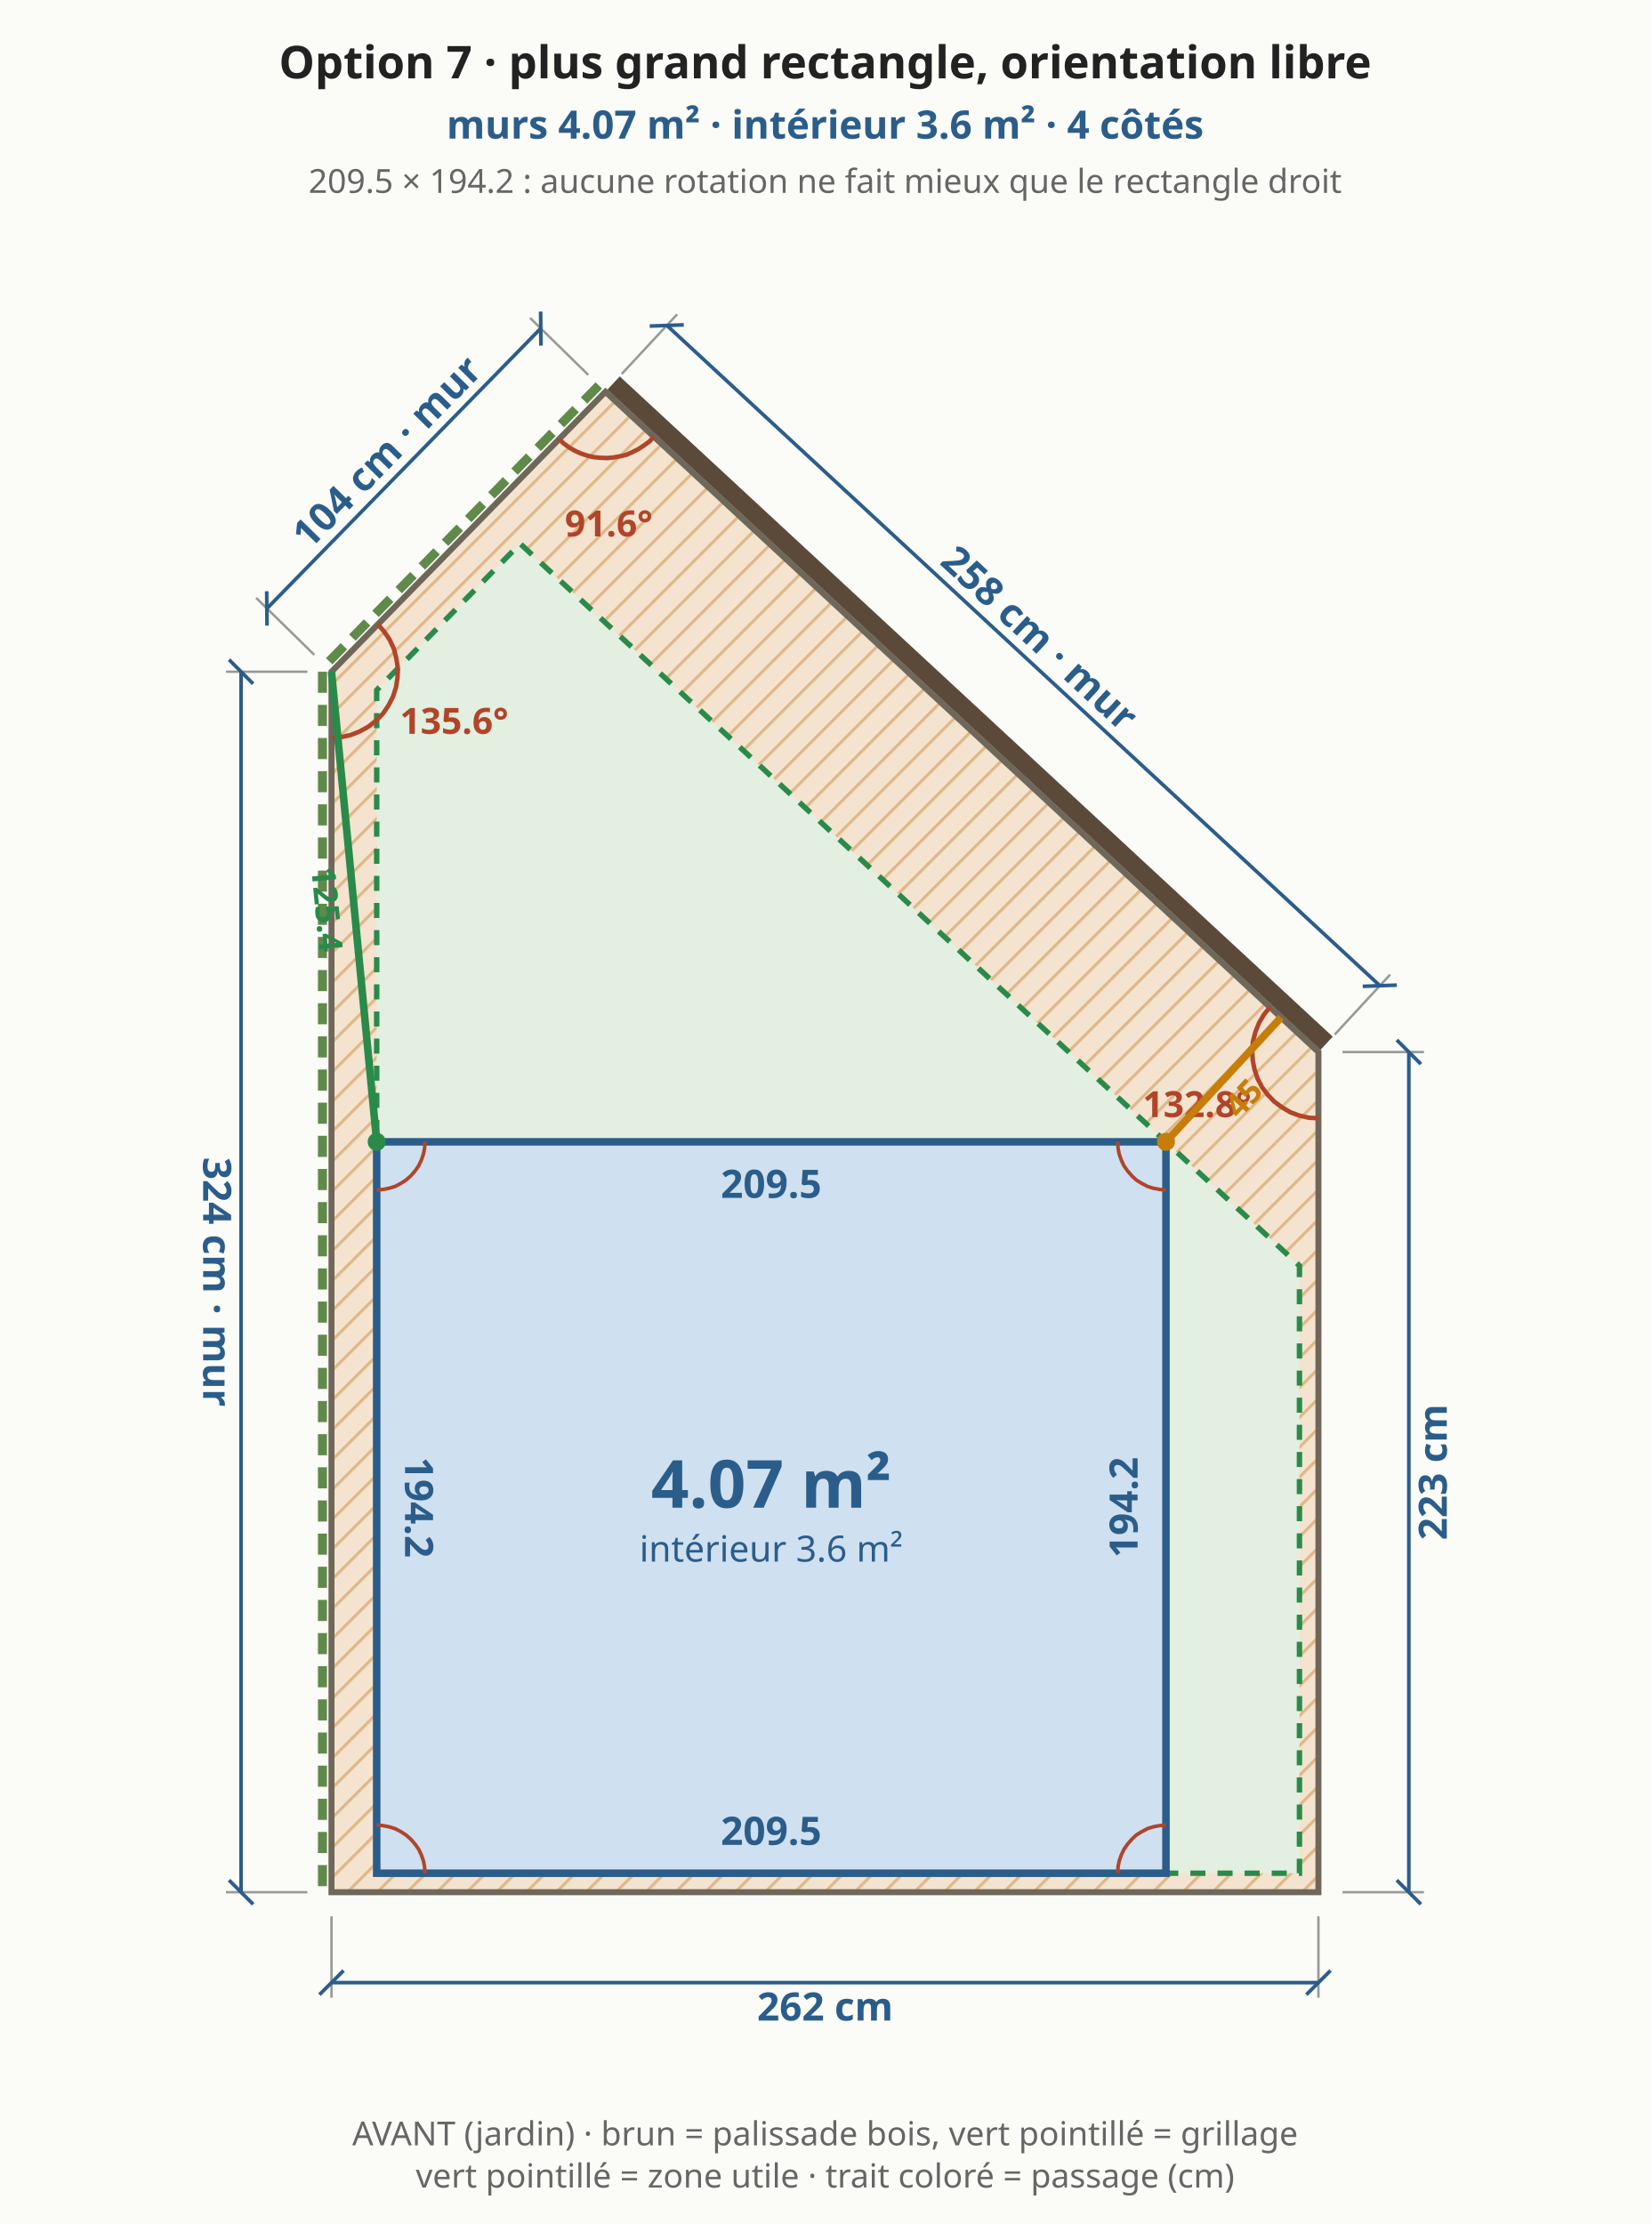
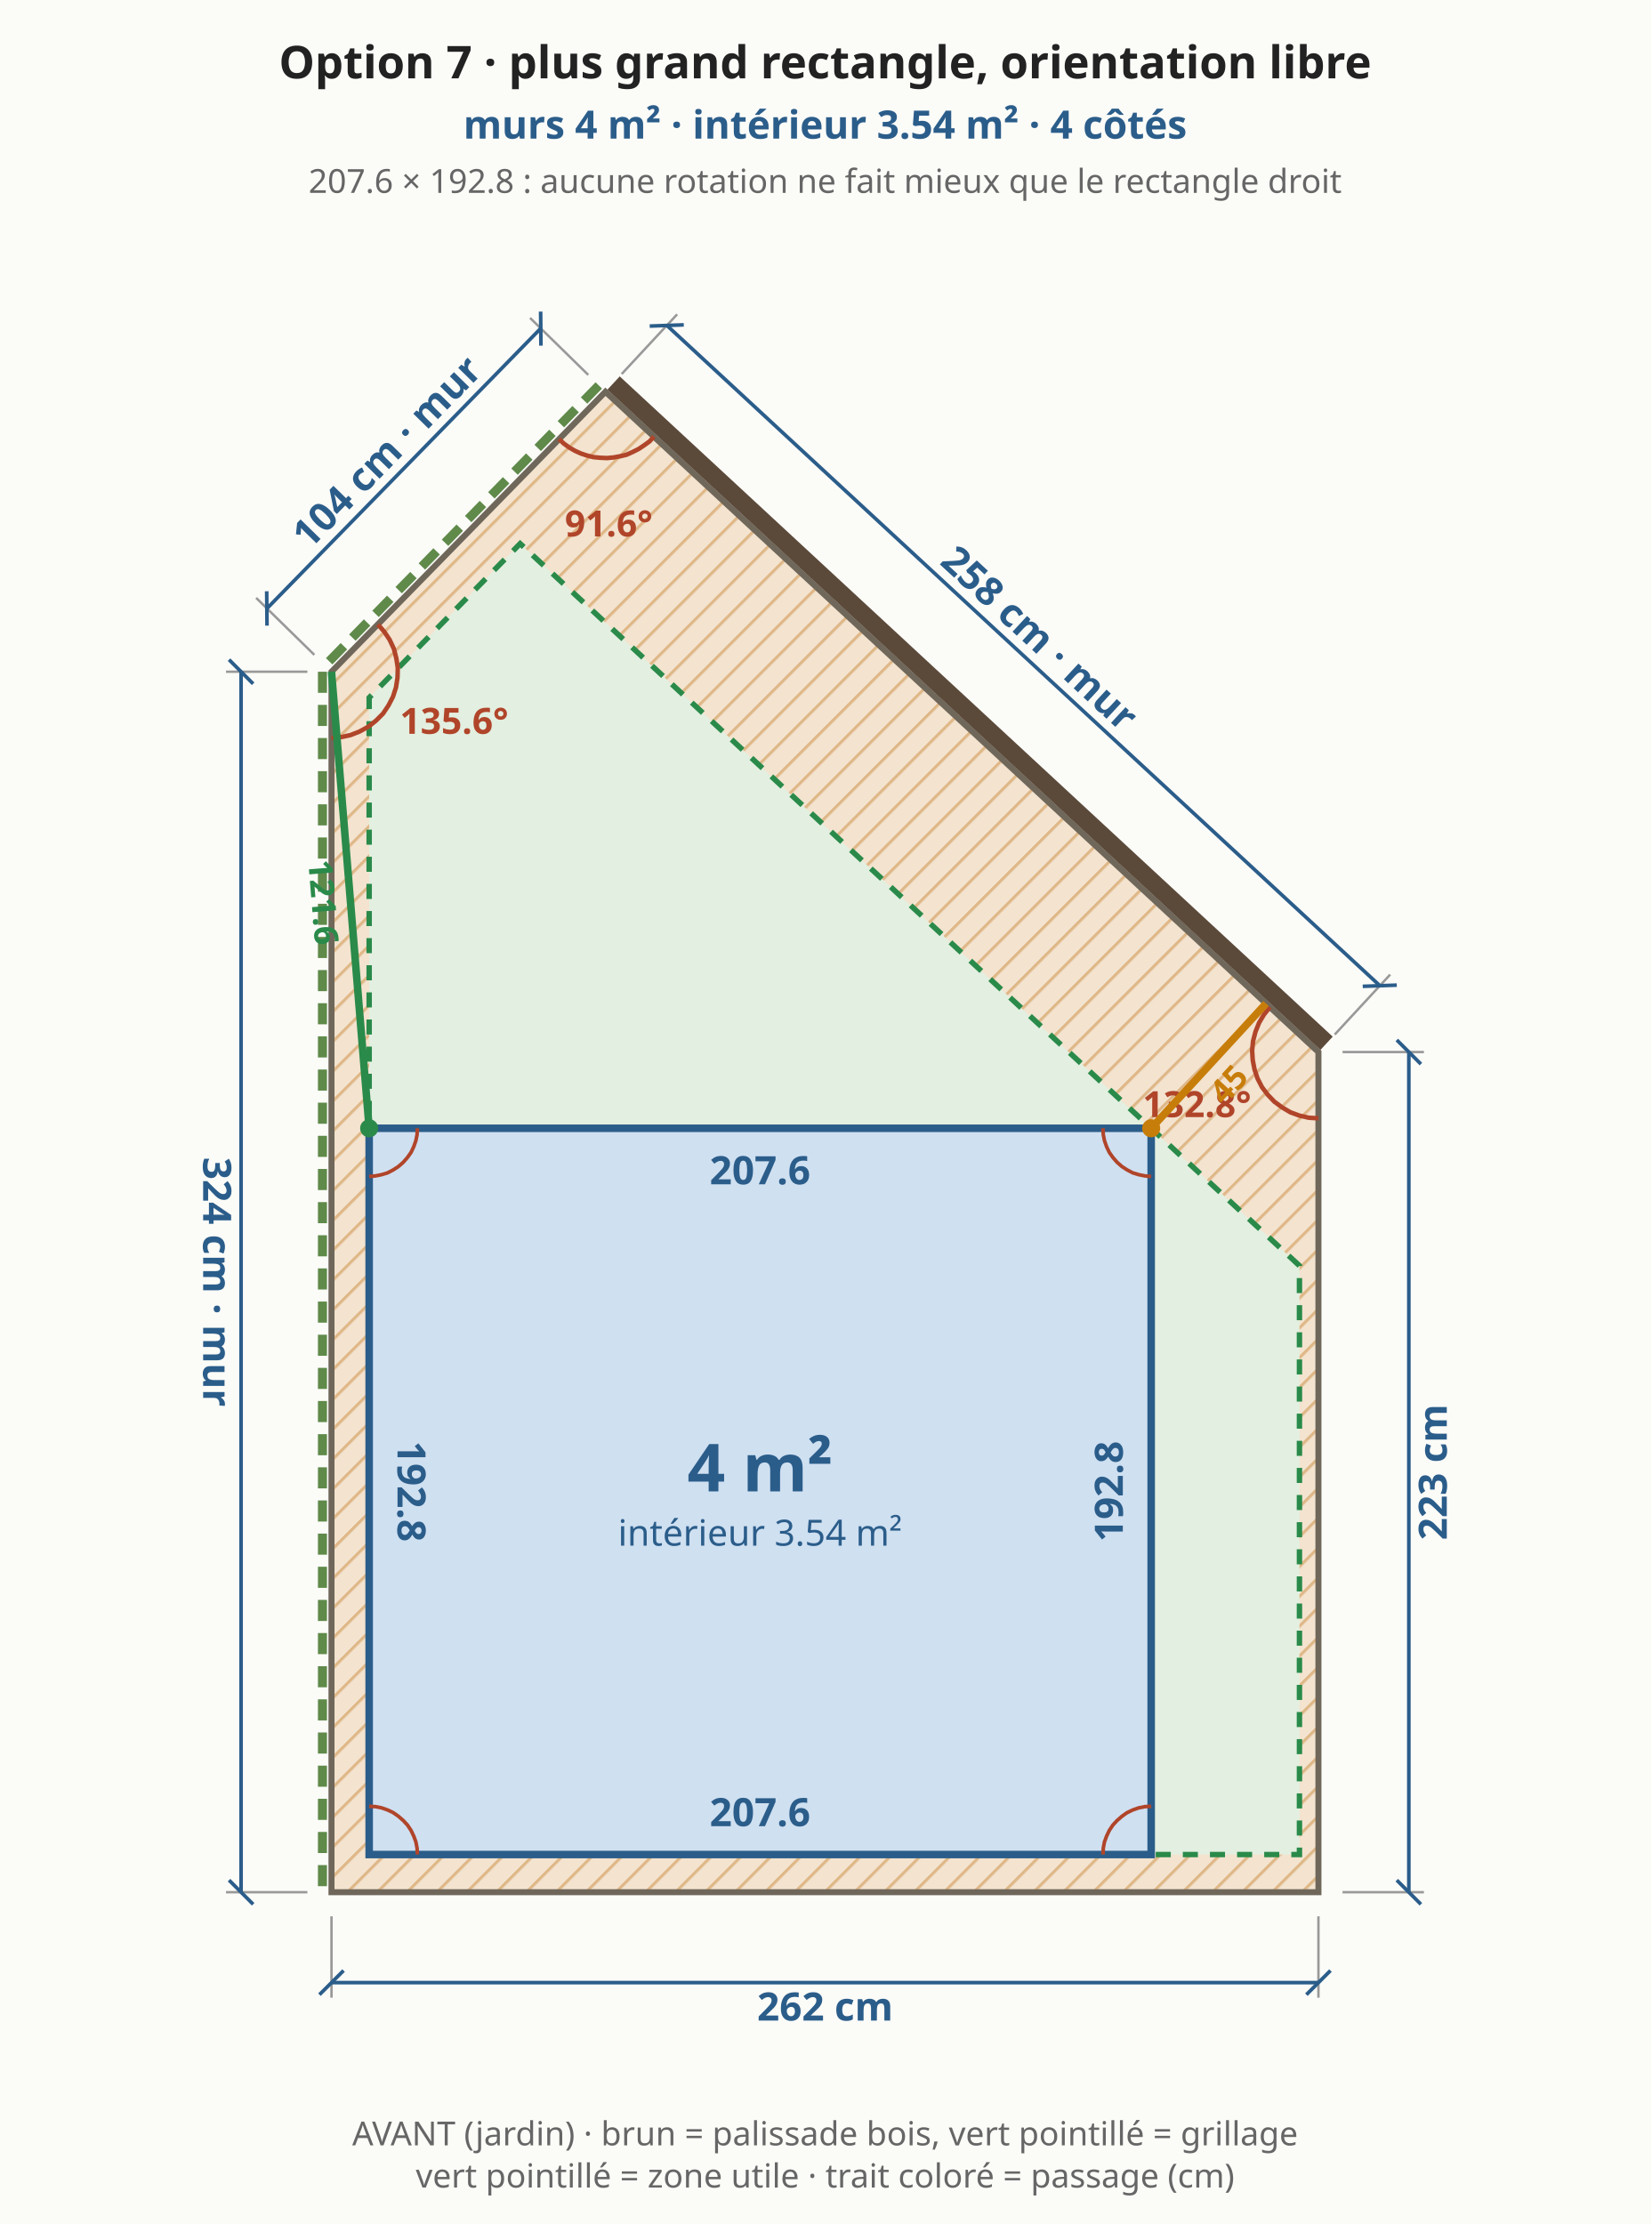
<svg xmlns="http://www.w3.org/2000/svg" viewBox="0 0 548 738" font-family="system-ui,sans-serif" font-size="13">
  <rect width="548" height="738" fill="#fbfbf8" />
  <defs>
    <pattern id="bande" width="7" height="7" patternUnits="userSpaceOnUse" patternTransform="rotate(45)">
      <rect width="7" height="7" fill="#f3e3cf" />
      <line x1="0" y1="0" x2="0" y2="7" stroke="#e0b98a" stroke-width="2" />
    </pattern>
  </defs>
  <polygon points="110.0,627.9 437.5,627.9 437.5,349.1 200.9,130.0 110.0,222.9" fill="url(#bande)" stroke="#6f675a" stroke-width="2" />
-   <polygon points="125.0,621.6 431.2,621.6 431.2,420.0 172.6,180.4 125.0,229.0" fill="#e3efe0" stroke="#2a8a4a" stroke-width="1.8" stroke-dasharray="5 4" />
+   <polygon points="122.5,615.4 431.2,615.4 431.2,420.0 172.6,180.4 122.5,231.5" fill="#e3efe0" stroke="#2a8a4a" stroke-width="1.8" stroke-dasharray="5 4" />
  <line x1="110.0" y1="635.9" x2="110.0" y2="662.9" stroke="#999" stroke-width="0.8" />
  <line x1="437.5" y1="635.9" x2="437.5" y2="662.9" stroke="#999" stroke-width="0.8" />
  <line x1="110.0" y1="657.9" x2="437.5" y2="657.9" stroke="#2b5d8a" stroke-width="1.2" />
  <line x1="106.0" y1="661.9" x2="114.0" y2="653.9" stroke="#2b5d8a" stroke-width="1.2" />
  <line x1="433.5" y1="661.9" x2="441.5" y2="653.9" stroke="#2b5d8a" stroke-width="1.2" />
  <text x="273.8" y="665.9" text-anchor="middle" dominant-baseline="middle" fill="#2b5d8a" font-size="13" font-weight="bold" transform="rotate(0.0 273.8 665.9)">262 cm</text>
  <line x1="445.5" y1="627.9" x2="472.5" y2="627.9" stroke="#999" stroke-width="0.8" />
  <line x1="445.5" y1="349.1" x2="472.5" y2="349.1" stroke="#999" stroke-width="0.8" />
  <line x1="467.5" y1="627.9" x2="467.5" y2="349.1" stroke="#2b5d8a" stroke-width="1.2" />
  <line x1="471.5" y1="631.9" x2="463.5" y2="623.9" stroke="#2b5d8a" stroke-width="1.2" />
  <line x1="471.5" y1="353.1" x2="463.5" y2="345.1" stroke="#2b5d8a" stroke-width="1.2" />
  <text x="475.5" y="488.5" text-anchor="middle" dominant-baseline="middle" fill="#2b5d8a" font-size="13" font-weight="bold" transform="rotate(-90.0 475.5 488.5)">223 cm</text>
  <line x1="440.2" y1="346.2" x2="203.6" y2="127.1" stroke="#5b4a3a" stroke-width="6" />
  <line x1="442.9" y1="343.3" x2="461.3" y2="323.4" stroke="#999" stroke-width="0.8" />
  <line x1="206.3" y1="124.1" x2="224.7" y2="104.3" stroke="#999" stroke-width="0.8" />
  <line x1="457.9" y1="327.1" x2="221.3" y2="108.0" stroke="#2b5d8a" stroke-width="1.2" />
  <line x1="463.5" y1="326.9" x2="452.2" y2="327.3" stroke="#2b5d8a" stroke-width="1.2" />
  <line x1="226.9" y1="107.8" x2="215.6" y2="108.2" stroke="#2b5d8a" stroke-width="1.2" />
  <text x="345.0" y="211.7" text-anchor="middle" dominant-baseline="middle" fill="#2b5d8a" font-size="13" font-weight="bold" transform="rotate(42.8 345.0 211.7)">258 cm · mur</text>
  <line x1="198.7" y1="127.9" x2="107.9" y2="220.8" stroke="#5f8a4a" stroke-width="3" stroke-dasharray="7 4" />
  <line x1="195.2" y1="124.4" x2="175.9" y2="105.5" stroke="#999" stroke-width="0.8" />
  <line x1="104.3" y1="217.3" x2="85.0" y2="198.4" stroke="#999" stroke-width="0.8" />
  <line x1="179.4" y1="109.0" x2="88.6" y2="201.9" stroke="#2b5d8a" stroke-width="1.2" />
  <line x1="179.4" y1="103.4" x2="179.5" y2="114.7" stroke="#2b5d8a" stroke-width="1.2" />
  <line x1="88.5" y1="196.2" x2="88.6" y2="207.6" stroke="#2b5d8a" stroke-width="1.2" />
  <text x="128.3" y="149.9" text-anchor="middle" dominant-baseline="middle" fill="#2b5d8a" font-size="13" font-weight="bold" transform="rotate(-45.6 128.3 149.9)">104 cm · mur</text>
  <line x1="107.0" y1="222.9" x2="107.0" y2="627.9" stroke="#5f8a4a" stroke-width="3" stroke-dasharray="7 4" />
  <line x1="102.0" y1="222.9" x2="75.0" y2="222.9" stroke="#999" stroke-width="0.8" />
  <line x1="102.0" y1="627.9" x2="75.0" y2="627.9" stroke="#999" stroke-width="0.8" />
  <line x1="80.0" y1="222.9" x2="80.0" y2="627.9" stroke="#2b5d8a" stroke-width="1.2" />
  <line x1="76.0" y1="218.9" x2="84.0" y2="226.9" stroke="#2b5d8a" stroke-width="1.2" />
  <line x1="76.0" y1="623.9" x2="84.0" y2="631.9" stroke="#2b5d8a" stroke-width="1.2" />
  <text x="72.0" y="425.4" text-anchor="middle" dominant-baseline="middle" fill="#2b5d8a" font-size="13" font-weight="bold" transform="rotate(90.0 72.0 425.4)">324 cm · mur</text>
  <polyline points="421.4,334.2 419.4,336.7 417.8,339.4 416.6,342.4 415.8,345.5 415.5,348.6 415.7,351.8 416.3,354.9 417.3,357.9 418.8,360.8 420.7,363.3 422.9,365.6 425.5,367.5 428.2,369.1 431.2,370.2 434.3,370.9 437.5,371.1" fill="none" stroke="#b0452a" stroke-width="1.5" />
  <text x="397.2" y="370.7" text-anchor="middle" fill="#b0452a" font-size="12" font-weight="bold">132.8°</text>
  <polyline points="185.5,145.7 187.1,147.2 188.9,148.5 190.8,149.6 192.8,150.5 194.9,151.2 197.0,151.7 199.2,151.9 201.4,152.0 203.6,151.8 205.8,151.4 207.9,150.9 209.9,150.0 211.9,149.0 213.7,147.8 215.5,146.5 217.0,144.9" fill="none" stroke="#b0452a" stroke-width="1.5" />
  <text x="202.0" y="178.0" text-anchor="middle" fill="#b0452a" font-size="12" font-weight="bold">91.6°</text>
  <polyline points="110.0,244.9 113.2,244.6 116.4,243.9 119.4,242.7 122.3,241.1 124.8,239.1 127.1,236.8 128.9,234.1 130.4,231.2 131.4,228.1 131.9,224.9 132.0,221.6 131.5,218.4 130.7,215.3 129.3,212.3 127.5,209.6 125.4,207.2" fill="none" stroke="#b0452a" stroke-width="1.5" />
  <text x="150.7" y="243.5" text-anchor="middle" fill="#b0452a" font-size="12" font-weight="bold">135.6°</text>
-   <polygon points="125.0,621.6 386.9,621.6 386.9,378.9 125.0,378.9" fill="#cfe0f1" stroke="#2b5d8a" stroke-width="2.5" />
-   <text x="255.9" y="607.6" text-anchor="middle" dominant-baseline="middle" fill="#2b5d8a" font-size="13" font-weight="bold" transform="rotate(0.0 255.9 607.6)">209.5</text>
-   <text x="372.9" y="500.2" text-anchor="middle" dominant-baseline="middle" fill="#2b5d8a" font-size="13" font-weight="bold" transform="rotate(-90.0 372.9 500.2)">194.2</text>
-   <text x="255.9" y="392.9" text-anchor="middle" dominant-baseline="middle" fill="#2b5d8a" font-size="13" font-weight="bold" transform="rotate(0.0 255.9 392.9)">209.5</text>
-   <text x="139.0" y="500.2" text-anchor="middle" dominant-baseline="middle" fill="#2b5d8a" font-size="13" font-weight="bold" transform="rotate(90.0 139.0 500.2)">194.2</text>
-   <polyline points="141.0,621.6 140.9,619.5 140.5,617.5 139.8,615.5 138.9,613.6 137.7,611.9 136.3,610.3 134.7,608.9 133.0,607.8 131.1,606.8 129.1,606.2 127.1,605.8 125.0,605.6" fill="none" stroke="#b0452a" stroke-width="1.2" />
-   <polyline points="386.9,605.6 384.8,605.8 382.7,606.2 380.8,606.8 378.9,607.8 377.1,608.9 375.6,610.3 374.2,611.9 373.0,613.6 372.1,615.5 371.4,617.5 371.0,619.5 370.9,621.6" fill="none" stroke="#b0452a" stroke-width="1.2" />
-   <polyline points="370.9,378.9 371.0,381.0 371.4,383.0 372.1,385.0 373.0,386.9 374.2,388.6 375.6,390.2 377.1,391.6 378.9,392.7 380.8,393.7 382.7,394.3 384.8,394.7 386.9,394.9" fill="none" stroke="#b0452a" stroke-width="1.2" />
-   <polyline points="125.0,394.9 127.1,394.7 129.1,394.3 131.1,393.7 133.0,392.7 134.7,391.6 136.3,390.2 137.7,388.6 138.9,386.9 139.8,385.0 140.5,383.0 140.9,381.0 141.0,378.9" fill="none" stroke="#b0452a" stroke-width="1.2" />
-   <line x1="386.9" y1="378.9" x2="425.1" y2="337.6" stroke="#c77d0a" stroke-width="2.5" />
-   <circle cx="386.9" cy="378.9" r="3" fill="#c77d0a" />
-   <text x="412.6" y="364.4" text-anchor="middle" dominant-baseline="middle" fill="#c77d0a" font-size="11" font-weight="bold" transform="rotate(-47.2 412.6 364.4)">45</text>
-   <line x1="125.0" y1="378.9" x2="110.0" y2="222.9" stroke="#2a8a4a" stroke-width="2.5" />
-   <circle cx="125.0" cy="378.9" r="3" fill="#2a8a4a" />
-   <text x="108.5" y="301.7" text-anchor="middle" dominant-baseline="middle" fill="#2a8a4a" font-size="11" font-weight="bold" transform="rotate(84.5 108.5 301.7)">125.4</text>
-   <text x="255.9" y="500.3" text-anchor="middle" fill="#2b5d8a" font-size="22" font-weight="bold">4.07 m²</text>
-   <text x="255.9" y="518.2" text-anchor="middle" fill="#2b5d8a" font-size="12" font-weight="normal">intérieur 3.6 m²</text>
+   <polygon points="122.5,615.4 382.0,615.4 382.0,374.4 122.5,374.4" fill="#cfe0f1" stroke="#2b5d8a" stroke-width="2.5" />
+   <text x="252.2" y="601.4" text-anchor="middle" dominant-baseline="middle" fill="#2b5d8a" font-size="13" font-weight="bold" transform="rotate(0.0 252.2 601.4)">207.6</text>
+   <text x="368.0" y="494.9" text-anchor="middle" dominant-baseline="middle" fill="#2b5d8a" font-size="13" font-weight="bold" transform="rotate(-90.0 368.0 494.9)">192.8</text>
+   <text x="252.2" y="388.4" text-anchor="middle" dominant-baseline="middle" fill="#2b5d8a" font-size="13" font-weight="bold" transform="rotate(0.0 252.2 388.4)">207.6</text>
+   <text x="136.5" y="494.9" text-anchor="middle" dominant-baseline="middle" fill="#2b5d8a" font-size="13" font-weight="bold" transform="rotate(90.0 136.5 494.9)">192.8</text>
+   <polyline points="138.5,615.4 138.4,613.3 138.0,611.2 137.3,609.3 136.4,607.4 135.2,605.6 133.8,604.1 132.2,602.7 130.5,601.5 128.6,600.6 126.6,599.9 124.6,599.5 122.5,599.4" fill="none" stroke="#b0452a" stroke-width="1.2" />
+   <polyline points="382.0,599.4 379.9,599.5 377.9,599.9 375.9,600.6 374.0,601.5 372.3,602.7 370.7,604.1 369.3,605.6 368.1,607.4 367.2,609.3 366.5,611.2 366.1,613.3 366.0,615.4" fill="none" stroke="#b0452a" stroke-width="1.2" />
+   <polyline points="366.0,374.4 366.1,376.5 366.5,378.5 367.2,380.5 368.1,382.4 369.3,384.1 370.7,385.7 372.3,387.1 374.0,388.2 375.9,389.2 377.9,389.8 379.9,390.2 382.0,390.4" fill="none" stroke="#b0452a" stroke-width="1.2" />
+   <polyline points="122.5,390.4 124.6,390.2 126.6,389.8 128.6,389.2 130.5,388.2 132.2,387.1 133.8,385.7 135.2,384.1 136.4,382.4 137.3,380.5 138.0,378.5 138.4,376.5 138.5,374.4" fill="none" stroke="#b0452a" stroke-width="1.2" />
+   <line x1="382.0" y1="374.4" x2="420.1" y2="333.0" stroke="#c77d0a" stroke-width="2.5" />
+   <circle cx="382.0" cy="374.4" r="3" fill="#c77d0a" />
+   <text x="407.7" y="359.8" text-anchor="middle" dominant-baseline="middle" fill="#c77d0a" font-size="11" font-weight="bold" transform="rotate(-47.3 407.7 359.8)">45</text>
+   <line x1="122.5" y1="374.4" x2="110.0" y2="222.9" stroke="#2a8a4a" stroke-width="2.5" />
+   <circle cx="122.5" cy="374.4" r="3" fill="#2a8a4a" />
+   <text x="107.3" y="299.4" text-anchor="middle" dominant-baseline="middle" fill="#2a8a4a" font-size="11" font-weight="bold" transform="rotate(85.3 107.3 299.4)">121.6</text>
+   <text x="252.2" y="494.9" text-anchor="middle" fill="#2b5d8a" font-size="22" font-weight="bold">4 m²</text>
+   <text x="252.2" y="512.9" text-anchor="middle" fill="#2b5d8a" font-size="12" font-weight="normal">intérieur 3.54 m²</text>
  <text x="273.8" y="26.0" text-anchor="middle" fill="#222" font-size="15" font-weight="bold">Option 7 · plus grand rectangle, orientation libre</text>
-   <text x="273.8" y="46.0" text-anchor="middle" fill="#2b5d8a" font-size="13" font-weight="bold">murs 4.07 m² · intérieur 3.6 m² · 4 côtés</text>
-   <text x="273.8" y="64.0" text-anchor="middle" fill="#666" font-size="11" font-weight="normal">209.5 × 194.2 : aucune rotation ne fait mieux que le rectangle droit</text>
+   <text x="273.8" y="46.0" text-anchor="middle" fill="#2b5d8a" font-size="13" font-weight="bold">murs 4 m² · intérieur 3.54 m² · 4 côtés</text>
+   <text x="273.8" y="64.0" text-anchor="middle" fill="#666" font-size="11" font-weight="normal">207.6 × 192.8 : aucune rotation ne fait mieux que le rectangle droit</text>
  <text x="273.8" y="711.9" text-anchor="middle" fill="#666" font-size="11" font-weight="normal">AVANT (jardin) · brun = palissade bois, vert pointillé = grillage</text>
  <text x="273.8" y="725.9" text-anchor="middle" fill="#666" font-size="11" font-weight="normal">vert pointillé = zone utile · trait coloré = passage (cm)</text>
</svg>
